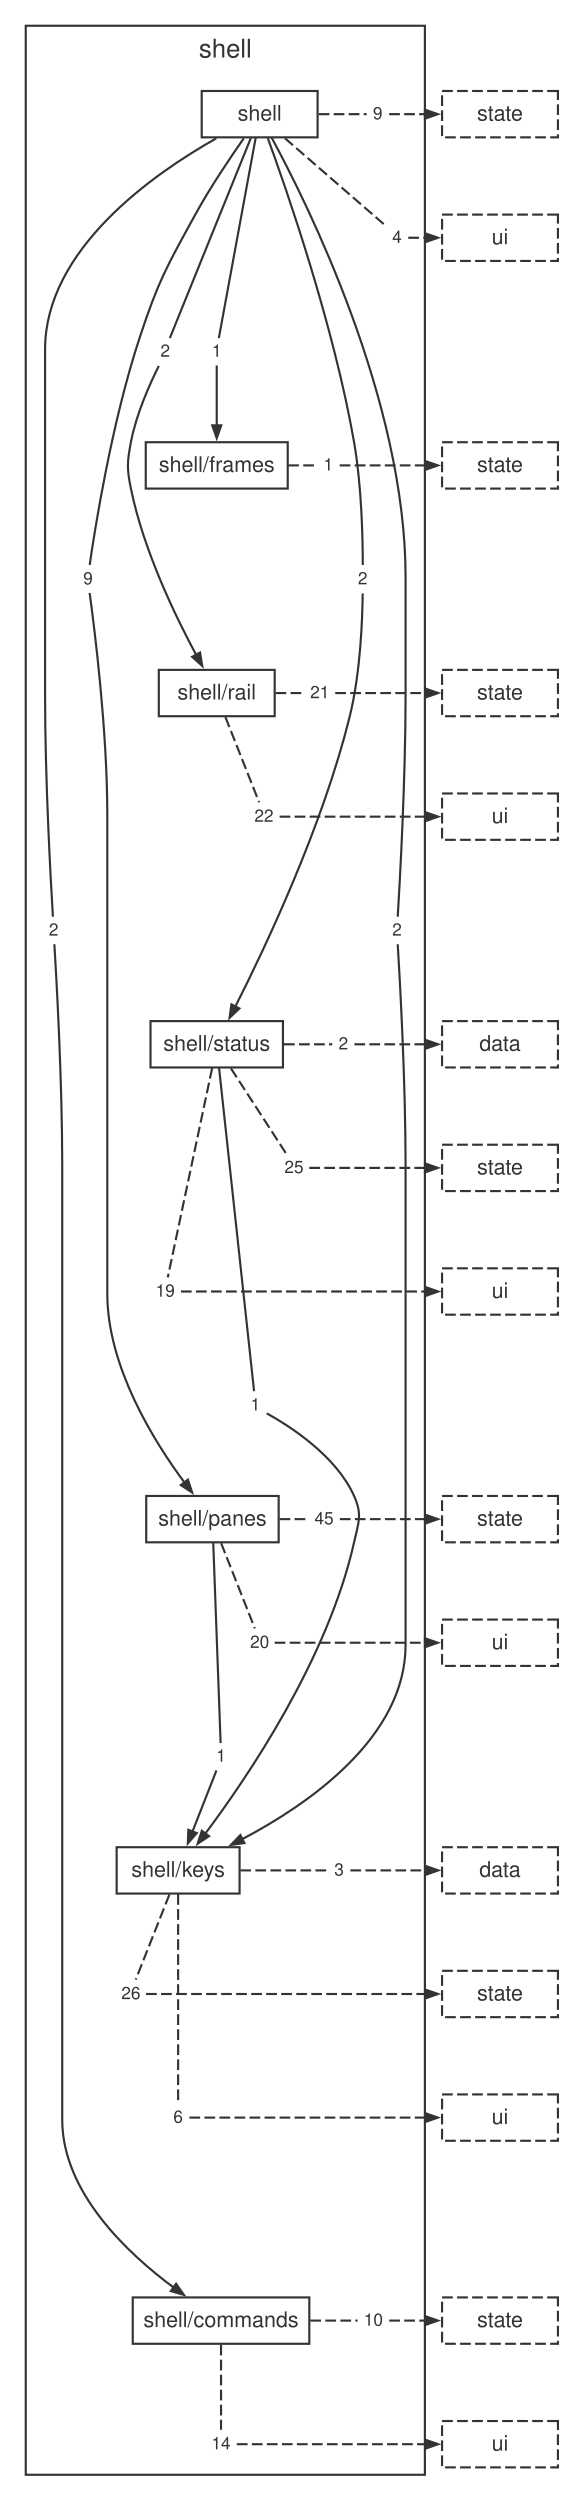
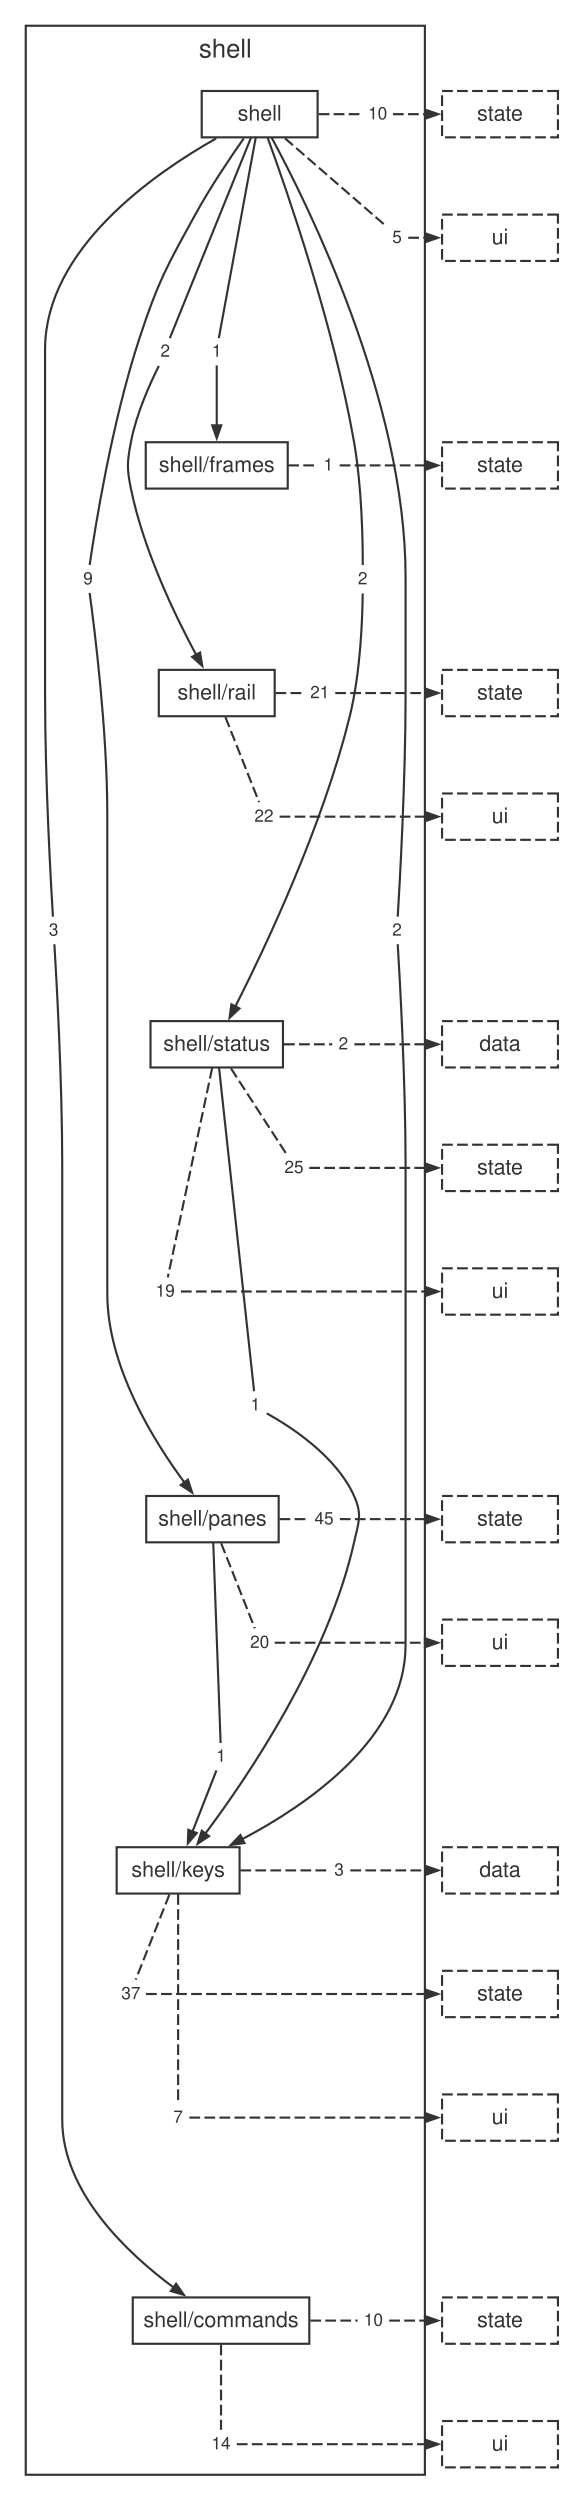
<svg xmlns="http://www.w3.org/2000/svg" width="264pt" height="1165pt" viewBox="0.00 0.00 264.00 1165.00">
  <style>svg { color: #333333; } @media (prefers-color-scheme: dark) { svg { color: #cccccc; background: #1e1e1e; } }</style>
  <g id="graph0" class="graph" transform="scale(1 1) rotate(0) translate(4 1161.24)">
    <g id="clust1" class="cluster">
      <polygon fill="none" stroke="currentColor" points="8,-8 8,-1149.24 194,-1149.24 194,-8 8,-8" />
      <text fill="currentColor" xml:space="preserve" text-anchor="middle" x="101" y="-1134.44" font-family="Helvetica,Arial,sans-serif" font-size="12.00">shell</text>
    </g>
    <g id="node1" class="node">
      <polygon fill="none" stroke="currentColor" points="144,-1118.84 90,-1118.84 90,-1097.24 144,-1097.24 144,-1118.84" />
      <text fill="currentColor" xml:space="preserve" text-anchor="middle" x="117" y="-1105.04" font-family="Helvetica,Arial,sans-serif" font-size="10.00">shell</text>
    </g>
    <g id="node2" class="node">
      <polygon fill="none" stroke="currentColor" points="130.08,-955.16 63.92,-955.16 63.92,-933.56 130.08,-933.56 130.08,-955.16" />
      <text fill="currentColor" xml:space="preserve" text-anchor="middle" x="97" y="-941.36" font-family="Helvetica,Arial,sans-serif" font-size="10.00">shell/frames</text>
    </g>
    <g id="node8" class="node">
      <polygon fill="none" stroke="none" points="25.88,-733.88 16.12,-733.88 16.12,-721.4 25.88,-721.4 25.88,-733.88" />
-       <text fill="currentColor" xml:space="preserve" text-anchor="middle" x="21" y="-725.24" font-family="Helvetica,Arial,sans-serif" font-size="8.00">2</text>
+       <text fill="currentColor" xml:space="preserve" text-anchor="middle" x="21" y="-725.24" font-family="Helvetica,Arial,sans-serif" font-size="8.00">3</text>
    </g>
    <g id="edge7" class="edge">
      <path fill="none" stroke="currentColor" d="M96.76,-1096.75C67.54,-1080.28 17,-1045.06 17,-998.4 17,-998.4 17,-998.4 17,-837.28 17,-797.64 19.69,-749.93 20.66,-734.06" />
    </g>
    <g id="node9" class="node">
      <polygon fill="none" stroke="none" points="101.88,-1003.64 92.12,-1003.64 92.12,-991.16 101.88,-991.16 101.88,-1003.64" />
      <text fill="currentColor" xml:space="preserve" text-anchor="middle" x="97" y="-995" font-family="Helvetica,Arial,sans-serif" font-size="8.00">1</text>
    </g>
    <g id="edge9" class="edge">
      <path fill="none" stroke="currentColor" d="M115.15,-1097.01C111.02,-1074.53 101.11,-1020.73 97.97,-1003.68" />
    </g>
    <g id="node10" class="node">
      <polygon fill="none" stroke="none" points="185.88,-733.88 176.12,-733.88 176.12,-721.4 185.88,-721.4 185.88,-733.88" />
      <text fill="currentColor" xml:space="preserve" text-anchor="middle" x="181" y="-725.24" font-family="Helvetica,Arial,sans-serif" font-size="8.00">2</text>
    </g>
    <g id="edge11" class="edge">
      <path fill="none" stroke="currentColor" d="M122.56,-1097.12C138.81,-1067.19 185,-974.83 185,-892.32 185,-892.32 185,-892.32 185,-837.28 185,-797.64 182.31,-749.93 181.34,-734.06" />
    </g>
    <g id="node11" class="node">
      <polygon fill="none" stroke="none" points="41.88,-897.56 32.12,-897.56 32.12,-885.08 41.88,-885.08 41.88,-897.56" />
      <text fill="currentColor" xml:space="preserve" text-anchor="middle" x="37" y="-888.92" font-family="Helvetica,Arial,sans-serif" font-size="8.00">9</text>
    </g>
    <g id="edge13" class="edge">
      <path fill="none" stroke="currentColor" d="M109.61,-1096.78C103.22,-1087.68 93.95,-1073.91 87,-1061.24 73.49,-1036.62 69.79,-1030.32 61,-1003.64 48.01,-964.21 40.18,-914.56 37.79,-897.99" />
    </g>
    <g id="node12" class="node">
      <polygon fill="none" stroke="none" points="77.88,-1003.64 68.12,-1003.64 68.12,-991.16 77.88,-991.16 77.88,-1003.64" />
      <text fill="currentColor" xml:space="preserve" text-anchor="middle" x="73" y="-995" font-family="Helvetica,Arial,sans-serif" font-size="8.00">2</text>
    </g>
    <g id="edge15" class="edge">
      <path fill="none" stroke="currentColor" d="M112.94,-1097.01C103.83,-1074.53 82.04,-1020.73 75.14,-1003.68" />
    </g>
    <g id="node13" class="node">
      <polygon fill="none" stroke="none" points="169.88,-897.56 160.12,-897.56 160.12,-885.08 169.88,-885.08 169.88,-897.56" />
      <text fill="currentColor" xml:space="preserve" text-anchor="middle" x="165" y="-888.92" font-family="Helvetica,Arial,sans-serif" font-size="8.00">2</text>
    </g>
    <g id="edge17" class="edge">
      <path fill="none" stroke="currentColor" d="M120.77,-1096.91C129.58,-1072.77 151.47,-1009.79 161,-955.16 164.65,-934.27 165.06,-908.95 165.05,-897.92" />
    </g>
    <g id="node14" class="node">
-       <polygon fill="none" stroke="none" points="176.88,-1114.28 167.12,-1114.28 167.12,-1101.8 176.88,-1101.8 176.88,-1114.28" />
-       <text fill="currentColor" xml:space="preserve" text-anchor="middle" x="172" y="-1105.64" font-family="Helvetica,Arial,sans-serif" font-size="8.00">9</text>
+       <polygon fill="none" stroke="none" points="178.88,-1114.28 165.12,-1114.28 165.12,-1101.8 178.88,-1101.8 178.88,-1114.28" />
+       <text fill="currentColor" xml:space="preserve" text-anchor="middle" x="172" y="-1105.64" font-family="Helvetica,Arial,sans-serif" font-size="8.00">10</text>
    </g>
    <g id="edge19" class="edge">
-       <path fill="none" stroke="currentColor" stroke-dasharray="5,2" d="M144.5,-1108.04C151.95,-1108.04 159.4,-1108.04 166.84,-1108.04" />
+       <path fill="none" stroke="currentColor" stroke-dasharray="5,2" d="M144.5,-1108.04C151.23,-1108.04 157.96,-1108.04 164.7,-1108.04" />
    </g>
    <g id="node15" class="node">
      <polygon fill="none" stroke="none" points="185.88,-1056.68 176.12,-1056.68 176.12,-1044.2 185.88,-1044.2 185.88,-1056.68" />
-       <text fill="currentColor" xml:space="preserve" text-anchor="middle" x="181" y="-1048.04" font-family="Helvetica,Arial,sans-serif" font-size="8.00">4</text>
+       <text fill="currentColor" xml:space="preserve" text-anchor="middle" x="181" y="-1048.04" font-family="Helvetica,Arial,sans-serif" font-size="8.00">5</text>
    </g>
    <g id="edge21" class="edge">
      <path fill="none" stroke="currentColor" stroke-dasharray="5,2" d="M128.74,-1096.84C142.74,-1084.68 165.53,-1064.88 175.75,-1056" />
    </g>
    <g id="node3" class="node">
      <polygon fill="none" stroke="currentColor" points="124,-849.08 70,-849.08 70,-827.48 124,-827.48 124,-849.08" />
      <text fill="currentColor" xml:space="preserve" text-anchor="middle" x="97" y="-835.28" font-family="Helvetica,Arial,sans-serif" font-size="10.00">shell/rail</text>
    </g>
    <g id="node16" class="node">
      <polygon fill="none" stroke="none" points="153.88,-950.6 144.12,-950.6 144.12,-938.12 153.88,-938.12 153.88,-950.6" />
      <text fill="currentColor" xml:space="preserve" text-anchor="middle" x="149" y="-941.96" font-family="Helvetica,Arial,sans-serif" font-size="8.00">1</text>
    </g>
    <g id="edge23" class="edge">
      <path fill="none" stroke="currentColor" stroke-dasharray="5,2" d="M130.31,-944.36C134.79,-944.36 139.27,-944.36 143.74,-944.36" />
    </g>
    <g id="node4" class="node">
      <polygon fill="none" stroke="currentColor" points="127.86,-685.4 66.14,-685.4 66.14,-663.8 127.86,-663.8 127.86,-685.4" />
      <text fill="currentColor" xml:space="preserve" text-anchor="middle" x="97" y="-671.6" font-family="Helvetica,Arial,sans-serif" font-size="10.00">shell/status</text>
    </g>
    <g id="node17" class="node">
      <polygon fill="none" stroke="none" points="151.88,-844.52 138.12,-844.52 138.12,-832.04 151.88,-832.04 151.88,-844.52" />
      <text fill="currentColor" xml:space="preserve" text-anchor="middle" x="145" y="-835.88" font-family="Helvetica,Arial,sans-serif" font-size="8.00">21</text>
    </g>
    <g id="edge25" class="edge">
      <path fill="none" stroke="currentColor" stroke-dasharray="5,2" d="M124.38,-838.28C128.89,-838.28 133.4,-838.28 137.91,-838.28" />
    </g>
    <g id="node18" class="node">
      <polygon fill="none" stroke="none" points="125.88,-786.92 112.12,-786.92 112.12,-774.44 125.88,-774.44 125.88,-786.92" />
      <text fill="currentColor" xml:space="preserve" text-anchor="middle" x="119" y="-778.28" font-family="Helvetica,Arial,sans-serif" font-size="8.00">22</text>
    </g>
    <g id="edge27" class="edge">
      <path fill="none" stroke="currentColor" stroke-dasharray="5,2" d="M101.04,-827.08C105.65,-815.42 113.04,-796.74 116.74,-787.39" />
    </g>
    <g id="node5" class="node">
      <polygon fill="none" stroke="currentColor" points="125.86,-464.12 64.14,-464.12 64.14,-442.52 125.86,-442.52 125.86,-464.12" />
      <text fill="currentColor" xml:space="preserve" text-anchor="middle" x="95" y="-450.32" font-family="Helvetica,Arial,sans-serif" font-size="10.00">shell/panes</text>
    </g>
    <g id="node19" class="node">
      <polygon fill="none" stroke="none" points="119.88,-512.6 110.12,-512.6 110.12,-500.12 119.88,-500.12 119.88,-512.6" />
      <text fill="currentColor" xml:space="preserve" text-anchor="middle" x="115" y="-503.96" font-family="Helvetica,Arial,sans-serif" font-size="8.00">1</text>
    </g>
    <g id="edge29" class="edge">
      <path fill="none" stroke="currentColor" d="M98.07,-663.7C101.45,-632.52 111.79,-537.03 114.4,-512.93" />
    </g>
    <g id="node20" class="node">
      <polygon fill="none" stroke="none" points="160.88,-680.84 151.12,-680.84 151.12,-668.36 160.88,-668.36 160.88,-680.84" />
      <text fill="currentColor" xml:space="preserve" text-anchor="middle" x="156" y="-672.2" font-family="Helvetica,Arial,sans-serif" font-size="8.00">2</text>
    </g>
    <g id="edge31" class="edge">
      <path fill="none" stroke="currentColor" stroke-dasharray="5,2" d="M128.34,-674.6C135.83,-674.6 143.32,-674.6 150.81,-674.6" />
    </g>
    <g id="node21" class="node">
      <polygon fill="none" stroke="none" points="139.88,-623.24 126.12,-623.24 126.12,-610.76 139.88,-610.76 139.88,-623.24" />
      <text fill="currentColor" xml:space="preserve" text-anchor="middle" x="133" y="-614.6" font-family="Helvetica,Arial,sans-serif" font-size="8.00">25</text>
    </g>
    <g id="edge33" class="edge">
      <path fill="none" stroke="currentColor" stroke-dasharray="5,2" d="M103.6,-663.4C111.15,-651.74 123.25,-633.06 129.3,-623.71" />
    </g>
    <g id="node22" class="node">
      <polygon fill="none" stroke="none" points="79.88,-565.64 66.12,-565.64 66.12,-553.16 79.88,-553.16 79.88,-565.64" />
      <text fill="currentColor" xml:space="preserve" text-anchor="middle" x="73" y="-557" font-family="Helvetica,Arial,sans-serif" font-size="8.00">19</text>
    </g>
    <g id="edge35" class="edge">
      <path fill="none" stroke="currentColor" stroke-dasharray="5,2" d="M94.87,-663.55C89.96,-640.4 77.98,-583.87 74.18,-565.95" />
    </g>
    <g id="node6" class="node">
      <polygon fill="none" stroke="currentColor" points="107.64,-300.44 50.36,-300.44 50.36,-278.84 107.64,-278.84 107.64,-300.44" />
      <text fill="currentColor" xml:space="preserve" text-anchor="middle" x="79" y="-286.64" font-family="Helvetica,Arial,sans-serif" font-size="10.00">shell/keys</text>
    </g>
    <g id="node23" class="node">
      <polygon fill="none" stroke="none" points="103.88,-348.92 94.12,-348.92 94.12,-336.44 103.88,-336.44 103.88,-348.92" />
      <text fill="currentColor" xml:space="preserve" text-anchor="middle" x="99" y="-340.28" font-family="Helvetica,Arial,sans-serif" font-size="8.00">1</text>
    </g>
    <g id="edge37" class="edge">
      <path fill="none" stroke="currentColor" d="M95.37,-442.29C96.2,-419.81 98.18,-366.01 98.81,-348.96" />
    </g>
    <g id="node24" class="node">
      <polygon fill="none" stroke="none" points="153.88,-459.56 140.12,-459.56 140.12,-447.08 153.88,-447.08 153.88,-459.56" />
      <text fill="currentColor" xml:space="preserve" text-anchor="middle" x="147" y="-450.92" font-family="Helvetica,Arial,sans-serif" font-size="8.00">45</text>
    </g>
    <g id="edge39" class="edge">
      <path fill="none" stroke="currentColor" stroke-dasharray="5,2" d="M126.28,-453.32C130.81,-453.32 135.35,-453.32 139.88,-453.32" />
    </g>
    <g id="node25" class="node">
      <polygon fill="none" stroke="none" points="123.88,-401.96 110.12,-401.96 110.12,-389.48 123.88,-389.48 123.88,-401.96" />
      <text fill="currentColor" xml:space="preserve" text-anchor="middle" x="117" y="-393.32" font-family="Helvetica,Arial,sans-serif" font-size="8.00">20</text>
    </g>
    <g id="edge41" class="edge">
      <path fill="none" stroke="currentColor" stroke-dasharray="5,2" d="M99.04,-442.12C103.65,-430.46 111.04,-411.78 114.74,-402.43" />
    </g>
    <g id="node7" class="node">
      <polygon fill="none" stroke="currentColor" points="140.14,-90.64 57.86,-90.64 57.86,-69.04 140.14,-69.04 140.14,-90.64" />
      <text fill="currentColor" xml:space="preserve" text-anchor="middle" x="99" y="-76.84" font-family="Helvetica,Arial,sans-serif" font-size="10.00">shell/commands</text>
    </g>
    <g id="node26" class="node">
      <polygon fill="none" stroke="none" points="158.88,-295.88 149.12,-295.88 149.12,-283.4 158.88,-283.4 158.88,-295.88" />
      <text fill="currentColor" xml:space="preserve" text-anchor="middle" x="154" y="-287.24" font-family="Helvetica,Arial,sans-serif" font-size="8.00">3</text>
    </g>
    <g id="edge43" class="edge">
      <path fill="none" stroke="currentColor" stroke-dasharray="5,2" d="M108,-289.64C121.66,-289.64 135.31,-289.64 148.97,-289.64" />
    </g>
    <g id="node27" class="node">
      <polygon fill="none" stroke="none" points="63.88,-238.28 50.12,-238.28 50.12,-225.8 63.88,-225.8 63.88,-238.28" />
-       <text fill="currentColor" xml:space="preserve" text-anchor="middle" x="57" y="-229.64" font-family="Helvetica,Arial,sans-serif" font-size="8.00">26</text>
+       <text fill="currentColor" xml:space="preserve" text-anchor="middle" x="57" y="-229.64" font-family="Helvetica,Arial,sans-serif" font-size="8.00">37</text>
    </g>
    <g id="edge45" class="edge">
      <path fill="none" stroke="currentColor" stroke-dasharray="5,2" d="M74.96,-278.44C70.35,-266.78 62.96,-248.1 59.26,-238.75" />
    </g>
    <g id="node28" class="node">
      <polygon fill="none" stroke="none" points="83.88,-180.68 74.12,-180.68 74.12,-168.2 83.88,-168.2 83.88,-180.68" />
-       <text fill="currentColor" xml:space="preserve" text-anchor="middle" x="79" y="-172.04" font-family="Helvetica,Arial,sans-serif" font-size="8.00">6</text>
+       <text fill="currentColor" xml:space="preserve" text-anchor="middle" x="79" y="-172.04" font-family="Helvetica,Arial,sans-serif" font-size="8.00">7</text>
    </g>
    <g id="edge47" class="edge">
      <path fill="none" stroke="currentColor" stroke-dasharray="5,2" d="M79,-278.59C79,-255.44 79,-198.91 79,-180.99" />
    </g>
    <g id="node29" class="node">
      <polygon fill="none" stroke="none" points="176.88,-86.08 163.12,-86.08 163.12,-73.6 176.88,-73.6 176.88,-86.08" />
      <text fill="currentColor" xml:space="preserve" text-anchor="middle" x="170" y="-77.44" font-family="Helvetica,Arial,sans-serif" font-size="8.00">10</text>
    </g>
    <g id="edge49" class="edge">
      <path fill="none" stroke="currentColor" stroke-dasharray="5,2" d="M140.6,-79.84C147.95,-79.84 155.3,-79.84 162.65,-79.84" />
    </g>
    <g id="node30" class="node">
      <polygon fill="none" stroke="none" points="105.88,-28.48 92.12,-28.48 92.12,-16 105.88,-16 105.88,-28.48" />
      <text fill="currentColor" xml:space="preserve" text-anchor="middle" x="99" y="-19.84" font-family="Helvetica,Arial,sans-serif" font-size="8.00">14</text>
    </g>
    <g id="edge51" class="edge">
      <path fill="none" stroke="currentColor" stroke-dasharray="5,2" d="M99,-68.64C99,-56.98 99,-38.3 99,-28.95" />
    </g>
    <g id="edge8" class="edge">
      <path fill="none" stroke="currentColor" d="M21.34,-721.22C22.31,-705.35 25,-657.64 25,-618 25,-618 25,-618 25,-173.44 25,-139.77 55.23,-111.31 77.04,-95.16" />
      <polygon fill="currentColor" stroke="currentColor" points="78.06,-97.02 81.71,-91.82 75.61,-93.6 78.06,-97.02" />
    </g>
    <g id="edge10" class="edge">
      <path fill="none" stroke="currentColor" d="M97,-990.94C97,-984.28 97,-972.71 97,-962.89" />
      <polygon fill="currentColor" stroke="currentColor" points="99.1,-963.03 97,-957.03 94.9,-963.03 99.1,-963.03" />
    </g>
    <g id="edge12" class="edge">
      <path fill="none" stroke="currentColor" d="M181.34,-721.22C182.31,-705.35 185,-657.64 185,-618 185,-618 185,-618 185,-394.72 185,-351.74 140.08,-320.61 108.73,-304.12" />
      <polygon fill="currentColor" stroke="currentColor" points="109.91,-302.37 103.61,-301.51 108,-306.11 109.91,-302.37" />
    </g>
    <g id="edge14" class="edge">
      <path fill="none" stroke="currentColor" d="M37.77,-884.91C39.94,-869.07 46,-821.42 46,-781.68 46,-781.68 46,-781.68 46,-558.4 46,-524.52 67.52,-489.84 82.03,-470.29" />
      <polygon fill="currentColor" stroke="currentColor" points="83.57,-471.75 85.55,-465.7 80.23,-469.19 83.57,-471.75" />
    </g>
    <g id="edge16" class="edge">
      <path fill="none" stroke="currentColor" d="M70.02,-990.73C66.12,-982.96 59.49,-968.45 57,-955.16 55.23,-945.72 55.09,-942.97 57,-933.56 62.84,-904.85 77.73,-874.04 87.6,-855.73" />
      <polygon fill="currentColor" stroke="currentColor" points="89.21,-857.17 90.26,-850.9 85.53,-855.15 89.21,-857.17" />
    </g>
    <g id="edge18" class="edge">
      <path fill="none" stroke="currentColor" d="M165.01,-884.68C164.91,-873.57 164.08,-848.12 159,-827.48 146.38,-776.2 119.51,-719.52 105.66,-692.17" />
      <polygon fill="currentColor" stroke="currentColor" points="107.57,-691.3 102.97,-686.91 103.83,-693.21 107.57,-691.3" />
    </g>
    <g id="node31" class="node">
      <polygon fill="none" stroke="currentColor" stroke-dasharray="5,2" points="256,-1118.84 202,-1118.84 202,-1097.24 256,-1097.24 256,-1118.84" />
      <text fill="currentColor" xml:space="preserve" text-anchor="middle" x="229" y="-1105.04" font-family="Helvetica,Arial,sans-serif" font-size="10.00">state</text>
    </g>
    <g id="edge20" class="edge">
-       <path fill="none" stroke="currentColor" stroke-dasharray="5,2" d="M177.34,-1108.04C183.02,-1108.04 188.69,-1108.04 194.37,-1108.04" />
-       <polygon fill="currentColor" stroke="currentColor" points="194.04,-1110.14 200.04,-1108.04 194.04,-1105.94 194.04,-1110.14" />
+       <path fill="none" stroke="currentColor" stroke-dasharray="5,2" d="M179.12,-1108.04C184.19,-1108.04 189.25,-1108.04 194.31,-1108.04" />
+       <polygon fill="currentColor" stroke="currentColor" points="194.21,-1110.14 200.21,-1108.04 194.21,-1105.94 194.21,-1110.14" />
    </g>
    <g id="node32" class="node">
      <polygon fill="none" stroke="currentColor" stroke-dasharray="5,2" points="256,-1061.24 202,-1061.24 202,-1039.64 256,-1039.64 256,-1061.24" />
      <text fill="currentColor" xml:space="preserve" text-anchor="middle" x="229" y="-1047.44" font-family="Helvetica,Arial,sans-serif" font-size="10.00">ui</text>
    </g>
    <g id="edge22" class="edge">
      <path fill="none" stroke="currentColor" stroke-dasharray="5,2" d="M186.25,-1050.44C188.97,-1050.44 191.69,-1050.44 194.41,-1050.44" />
      <polygon fill="currentColor" stroke="currentColor" points="194.1,-1052.54 200.1,-1050.44 194.1,-1048.34 194.1,-1052.54" />
    </g>
    <g id="node33" class="node">
      <polygon fill="none" stroke="currentColor" stroke-dasharray="5,2" points="256,-955.16 202,-955.16 202,-933.56 256,-933.56 256,-955.16" />
      <text fill="currentColor" xml:space="preserve" text-anchor="middle" x="229" y="-941.36" font-family="Helvetica,Arial,sans-serif" font-size="10.00">state</text>
    </g>
    <g id="edge24" class="edge">
      <path fill="none" stroke="currentColor" stroke-dasharray="5,2" d="M154.31,-944.36C167.61,-944.36 180.9,-944.36 194.19,-944.36" />
      <polygon fill="currentColor" stroke="currentColor" points="194.06,-946.46 200.06,-944.36 194.06,-942.26 194.06,-946.46" />
    </g>
    <g id="node34" class="node">
      <polygon fill="none" stroke="currentColor" stroke-dasharray="5,2" points="256,-849.08 202,-849.08 202,-827.48 256,-827.48 256,-849.08" />
      <text fill="currentColor" xml:space="preserve" text-anchor="middle" x="229" y="-835.28" font-family="Helvetica,Arial,sans-serif" font-size="10.00">state</text>
    </g>
    <g id="edge26" class="edge">
      <path fill="none" stroke="currentColor" stroke-dasharray="5,2" d="M152.22,-838.28C166.27,-838.28 180.31,-838.28 194.36,-838.28" />
      <polygon fill="currentColor" stroke="currentColor" points="194.19,-840.38 200.19,-838.28 194.19,-836.18 194.19,-840.38" />
    </g>
    <g id="node35" class="node">
      <polygon fill="none" stroke="currentColor" stroke-dasharray="5,2" points="256,-791.48 202,-791.48 202,-769.88 256,-769.88 256,-791.48" />
      <text fill="currentColor" xml:space="preserve" text-anchor="middle" x="229" y="-777.68" font-family="Helvetica,Arial,sans-serif" font-size="10.00">ui</text>
    </g>
    <g id="edge28" class="edge">
      <path fill="none" stroke="currentColor" stroke-dasharray="5,2" d="M126.3,-780.68C148.99,-780.68 171.67,-780.68 194.36,-780.68" />
      <polygon fill="currentColor" stroke="currentColor" points="194.21,-782.78 200.21,-780.68 194.21,-778.58 194.21,-782.78" />
    </g>
    <g id="edge30" class="edge">
      <path fill="none" stroke="currentColor" d="M120.29,-502.62C130.47,-497.01 152.52,-483.12 161,-464.12 164.91,-455.35 163.1,-451.89 161,-442.52 148.88,-388.38 111.4,-333.1 91.58,-306.66" />
      <polygon fill="currentColor" stroke="currentColor" points="93.4,-305.58 88.09,-302.07 90.05,-308.12 93.4,-305.58" />
    </g>
    <g id="node36" class="node">
      <polygon fill="none" stroke="currentColor" stroke-dasharray="5,2" points="256,-685.4 202,-685.4 202,-663.8 256,-663.8 256,-685.4" />
      <text fill="currentColor" xml:space="preserve" text-anchor="middle" x="229" y="-671.6" font-family="Helvetica,Arial,sans-serif" font-size="10.00">data</text>
    </g>
    <g id="edge32" class="edge">
      <path fill="none" stroke="currentColor" stroke-dasharray="5,2" d="M161.13,-674.6C172.22,-674.6 183.31,-674.6 194.41,-674.6" />
      <polygon fill="currentColor" stroke="currentColor" points="194.18,-676.7 200.18,-674.6 194.18,-672.5 194.18,-676.7" />
    </g>
    <g id="node37" class="node">
      <polygon fill="none" stroke="currentColor" stroke-dasharray="5,2" points="256,-627.8 202,-627.8 202,-606.2 256,-606.2 256,-627.8" />
      <text fill="currentColor" xml:space="preserve" text-anchor="middle" x="229" y="-614" font-family="Helvetica,Arial,sans-serif" font-size="10.00">state</text>
    </g>
    <g id="edge34" class="edge">
      <path fill="none" stroke="currentColor" stroke-dasharray="5,2" d="M140.12,-617C158.21,-617 176.29,-617 194.37,-617" />
      <polygon fill="currentColor" stroke="currentColor" points="194.06,-619.1 200.06,-617 194.06,-614.9 194.06,-619.1" />
    </g>
    <g id="node38" class="node">
      <polygon fill="none" stroke="currentColor" stroke-dasharray="5,2" points="256,-570.2 202,-570.2 202,-548.6 256,-548.6 256,-570.2" />
      <text fill="currentColor" xml:space="preserve" text-anchor="middle" x="229" y="-556.4" font-family="Helvetica,Arial,sans-serif" font-size="10.00">ui</text>
    </g>
    <g id="edge36" class="edge">
      <path fill="none" stroke="currentColor" stroke-dasharray="5,2" d="M80.31,-559.4C118.4,-559.4 156.5,-559.4 194.59,-559.4" />
      <polygon fill="currentColor" stroke="currentColor" points="194.19,-561.5 200.19,-559.4 194.19,-557.3 194.19,-561.5" />
    </g>
    <g id="edge38" class="edge">
      <path fill="none" stroke="currentColor" d="M96.86,-336.22C94.2,-329.43 89.54,-317.53 85.64,-307.59" />
      <polygon fill="currentColor" stroke="currentColor" points="87.68,-307.03 83.53,-302.21 83.77,-308.56 87.68,-307.03" />
    </g>
    <g id="node39" class="node">
      <polygon fill="none" stroke="currentColor" stroke-dasharray="5,2" points="256,-464.12 202,-464.12 202,-442.52 256,-442.52 256,-464.12" />
      <text fill="currentColor" xml:space="preserve" text-anchor="middle" x="229" y="-450.32" font-family="Helvetica,Arial,sans-serif" font-size="10.00">state</text>
    </g>
    <g id="edge40" class="edge">
      <path fill="none" stroke="currentColor" stroke-dasharray="5,2" d="M154.37,-453.32C167.65,-453.32 180.93,-453.32 194.22,-453.32" />
      <polygon fill="currentColor" stroke="currentColor" points="194.08,-455.42 200.08,-453.32 194.08,-451.22 194.08,-455.42" />
    </g>
    <g id="node40" class="node">
      <polygon fill="none" stroke="currentColor" stroke-dasharray="5,2" points="256,-406.52 202,-406.52 202,-384.92 256,-384.92 256,-406.52" />
      <text fill="currentColor" xml:space="preserve" text-anchor="middle" x="229" y="-392.72" font-family="Helvetica,Arial,sans-serif" font-size="10.00">ui</text>
    </g>
    <g id="edge42" class="edge">
      <path fill="none" stroke="currentColor" stroke-dasharray="5,2" d="M124,-395.72C147.42,-395.72 170.83,-395.72 194.25,-395.72" />
      <polygon fill="currentColor" stroke="currentColor" points="194.01,-397.82 200.01,-395.72 194.01,-393.62 194.01,-397.82" />
    </g>
    <g id="node41" class="node">
      <polygon fill="none" stroke="currentColor" stroke-dasharray="5,2" points="256,-300.44 202,-300.44 202,-278.84 256,-278.84 256,-300.44" />
      <text fill="currentColor" xml:space="preserve" text-anchor="middle" x="229" y="-286.64" font-family="Helvetica,Arial,sans-serif" font-size="10.00">data</text>
    </g>
    <g id="edge44" class="edge">
      <path fill="none" stroke="currentColor" stroke-dasharray="5,2" d="M159.27,-289.64C171,-289.64 182.73,-289.64 194.46,-289.64" />
      <polygon fill="currentColor" stroke="currentColor" points="194.25,-291.74 200.25,-289.64 194.25,-287.54 194.25,-291.74" />
    </g>
    <g id="node42" class="node">
      <polygon fill="none" stroke="currentColor" stroke-dasharray="5,2" points="256,-242.84 202,-242.84 202,-221.24 256,-221.24 256,-242.84" />
      <text fill="currentColor" xml:space="preserve" text-anchor="middle" x="229" y="-229.04" font-family="Helvetica,Arial,sans-serif" font-size="10.00">state</text>
    </g>
    <g id="edge46" class="edge">
      <path fill="none" stroke="currentColor" stroke-dasharray="5,2" d="M64.05,-232.04C107.49,-232.04 150.93,-232.04 194.36,-232.04" />
      <polygon fill="currentColor" stroke="currentColor" points="194.1,-234.14 200.1,-232.04 194.1,-229.94 194.1,-234.14" />
    </g>
    <g id="node43" class="node">
      <polygon fill="none" stroke="currentColor" stroke-dasharray="5,2" points="256,-185.24 202,-185.24 202,-163.64 256,-163.64 256,-185.24" />
      <text fill="currentColor" xml:space="preserve" text-anchor="middle" x="229" y="-171.44" font-family="Helvetica,Arial,sans-serif" font-size="10.00">ui</text>
    </g>
    <g id="edge48" class="edge">
      <path fill="none" stroke="currentColor" stroke-dasharray="5,2" d="M84.27,-174.44C120.93,-174.44 157.59,-174.44 194.25,-174.44" />
      <polygon fill="currentColor" stroke="currentColor" points="194.07,-176.54 200.07,-174.44 194.07,-172.34 194.07,-176.54" />
    </g>
    <g id="node44" class="node">
      <polygon fill="none" stroke="currentColor" stroke-dasharray="5,2" points="256,-90.64 202,-90.64 202,-69.04 256,-69.04 256,-90.64" />
      <text fill="currentColor" xml:space="preserve" text-anchor="middle" x="229" y="-76.84" font-family="Helvetica,Arial,sans-serif" font-size="10.00">state</text>
    </g>
    <g id="edge50" class="edge">
      <path fill="none" stroke="currentColor" stroke-dasharray="5,2" d="M177.38,-79.84C183.05,-79.84 188.72,-79.84 194.39,-79.84" />
      <polygon fill="currentColor" stroke="currentColor" points="194.06,-81.94 200.06,-79.84 194.06,-77.74 194.06,-81.94" />
    </g>
    <g id="node45" class="node">
      <polygon fill="none" stroke="currentColor" stroke-dasharray="5,2" points="256,-33.04 202,-33.04 202,-11.44 256,-11.44 256,-33.04" />
      <text fill="currentColor" xml:space="preserve" text-anchor="middle" x="229" y="-19.24" font-family="Helvetica,Arial,sans-serif" font-size="10.00">ui</text>
    </g>
    <g id="edge52" class="edge">
      <path fill="none" stroke="currentColor" stroke-dasharray="5,2" d="M106.36,-22.24C135.66,-22.24 164.95,-22.24 194.25,-22.24" />
      <polygon fill="currentColor" stroke="currentColor" points="194.18,-24.34 200.18,-22.24 194.18,-20.14 194.18,-24.34" />
    </g>
  </g>
</svg>
